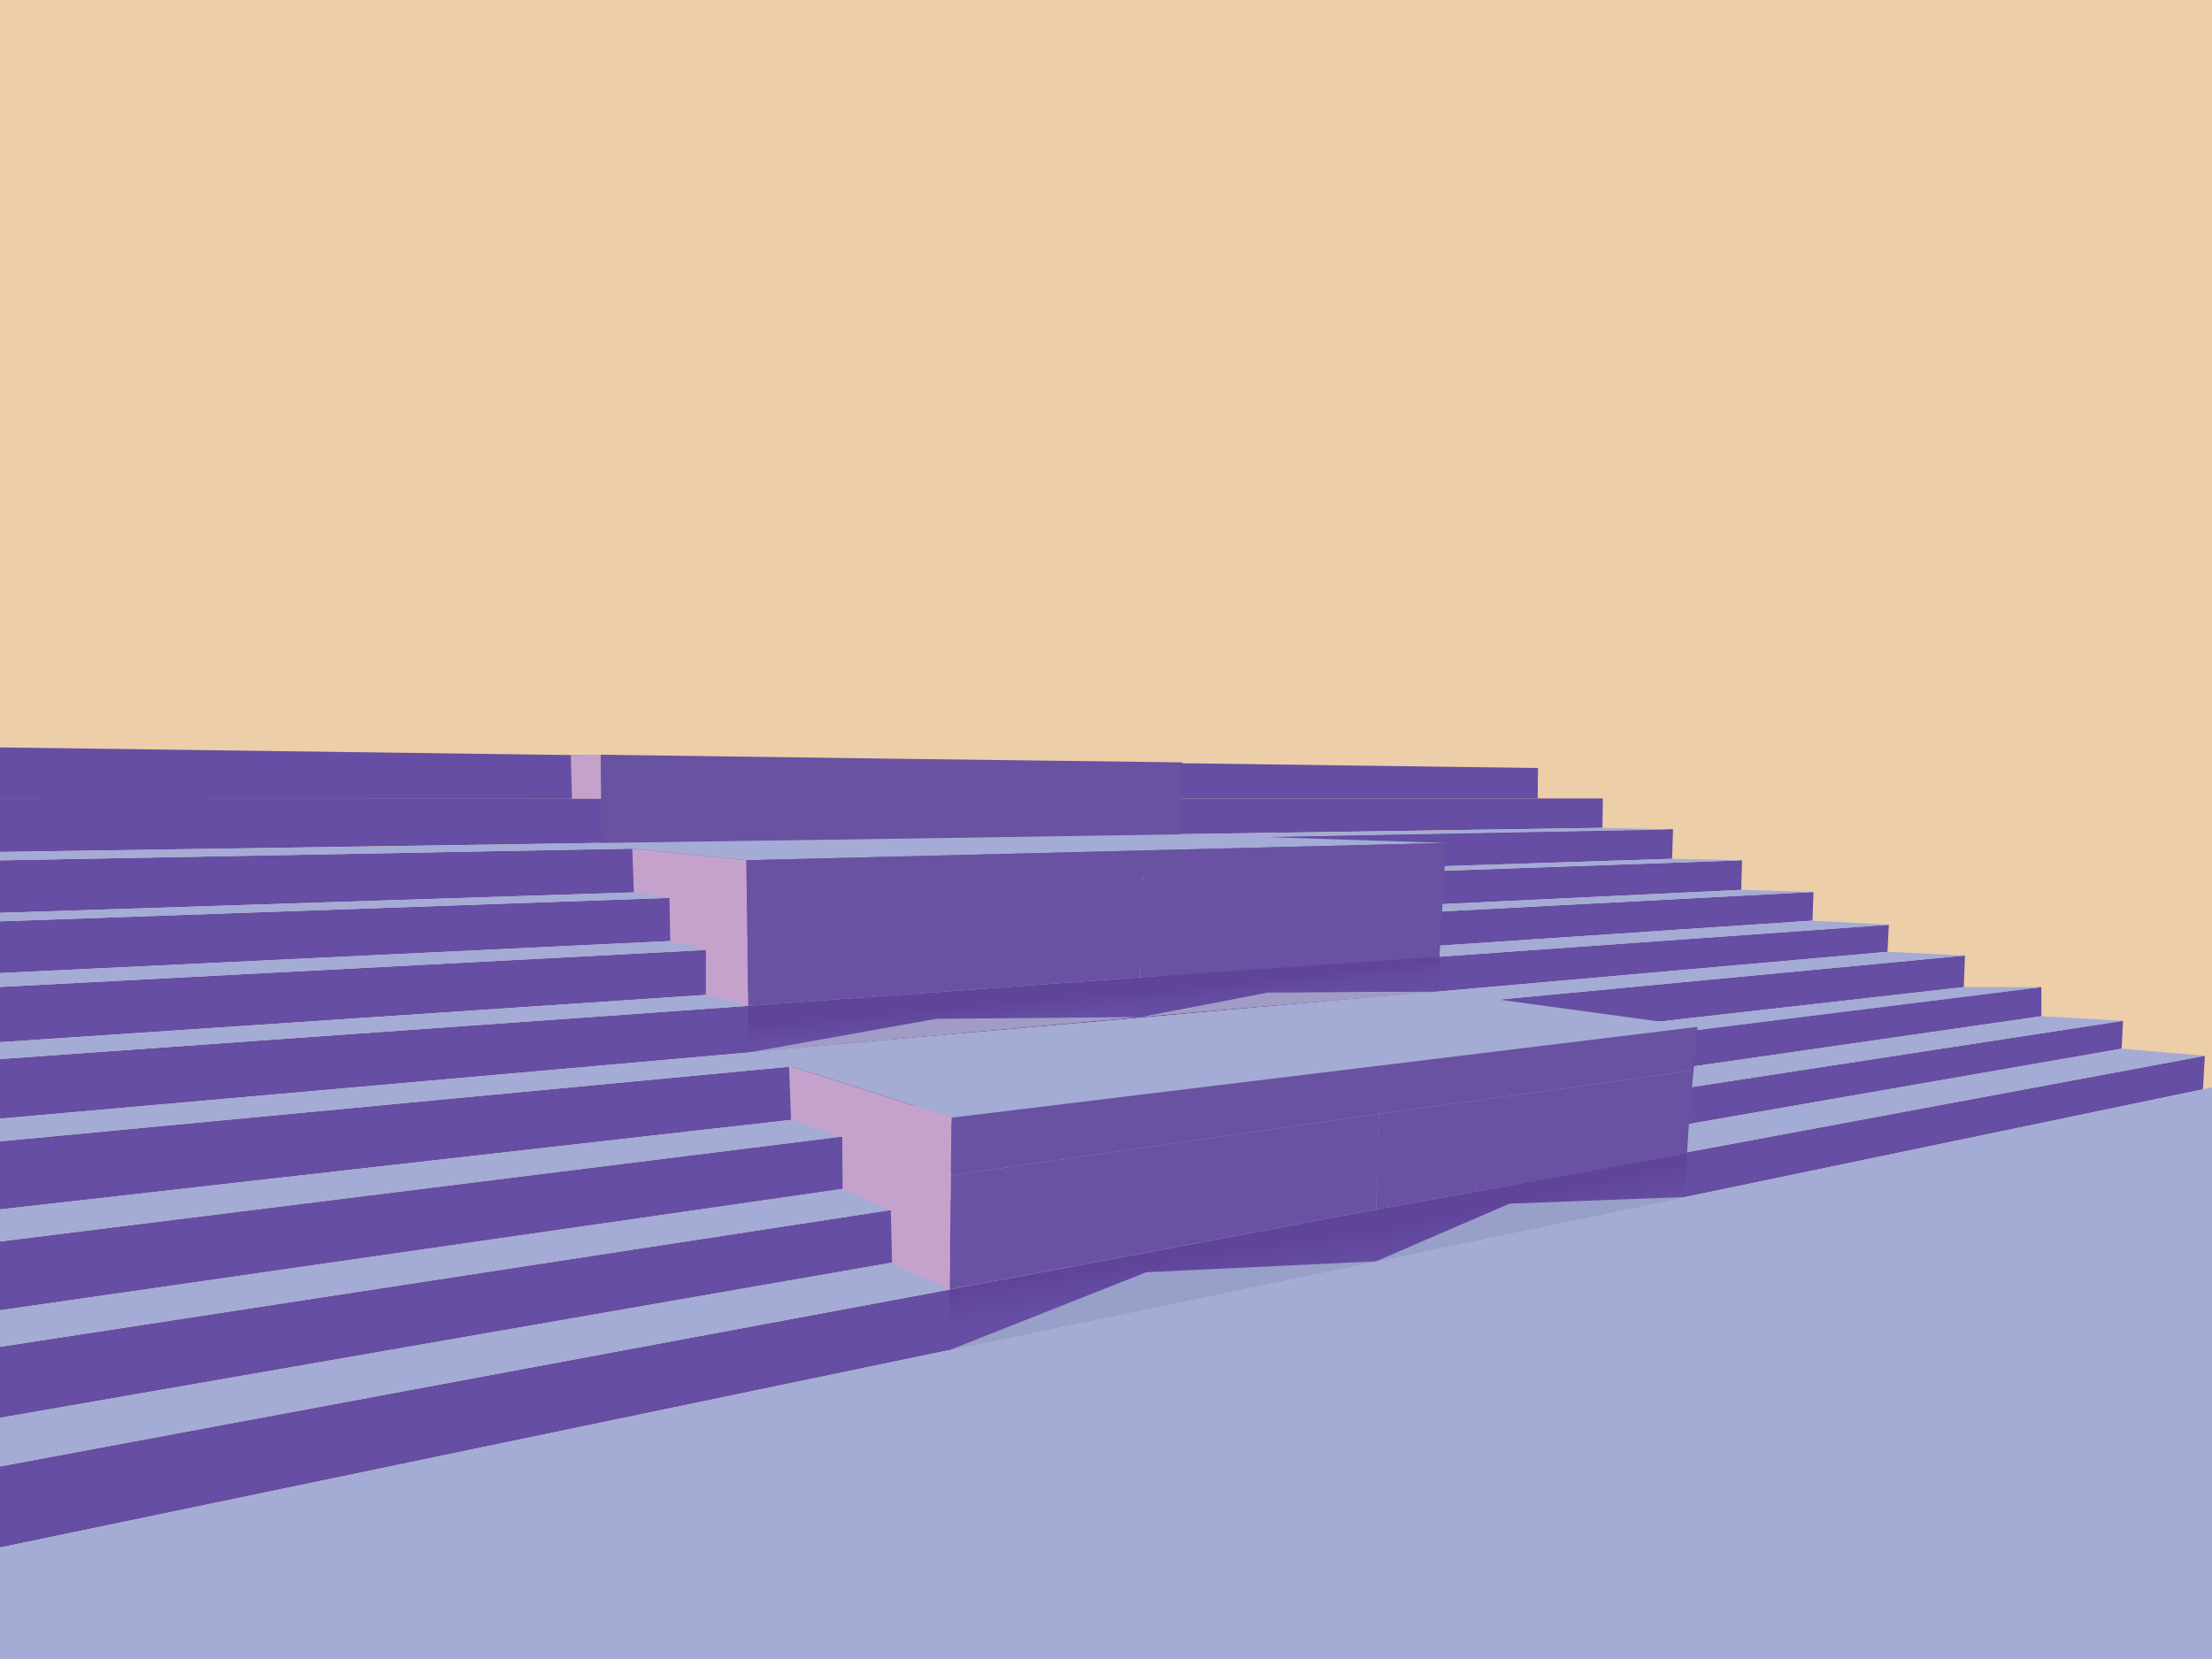
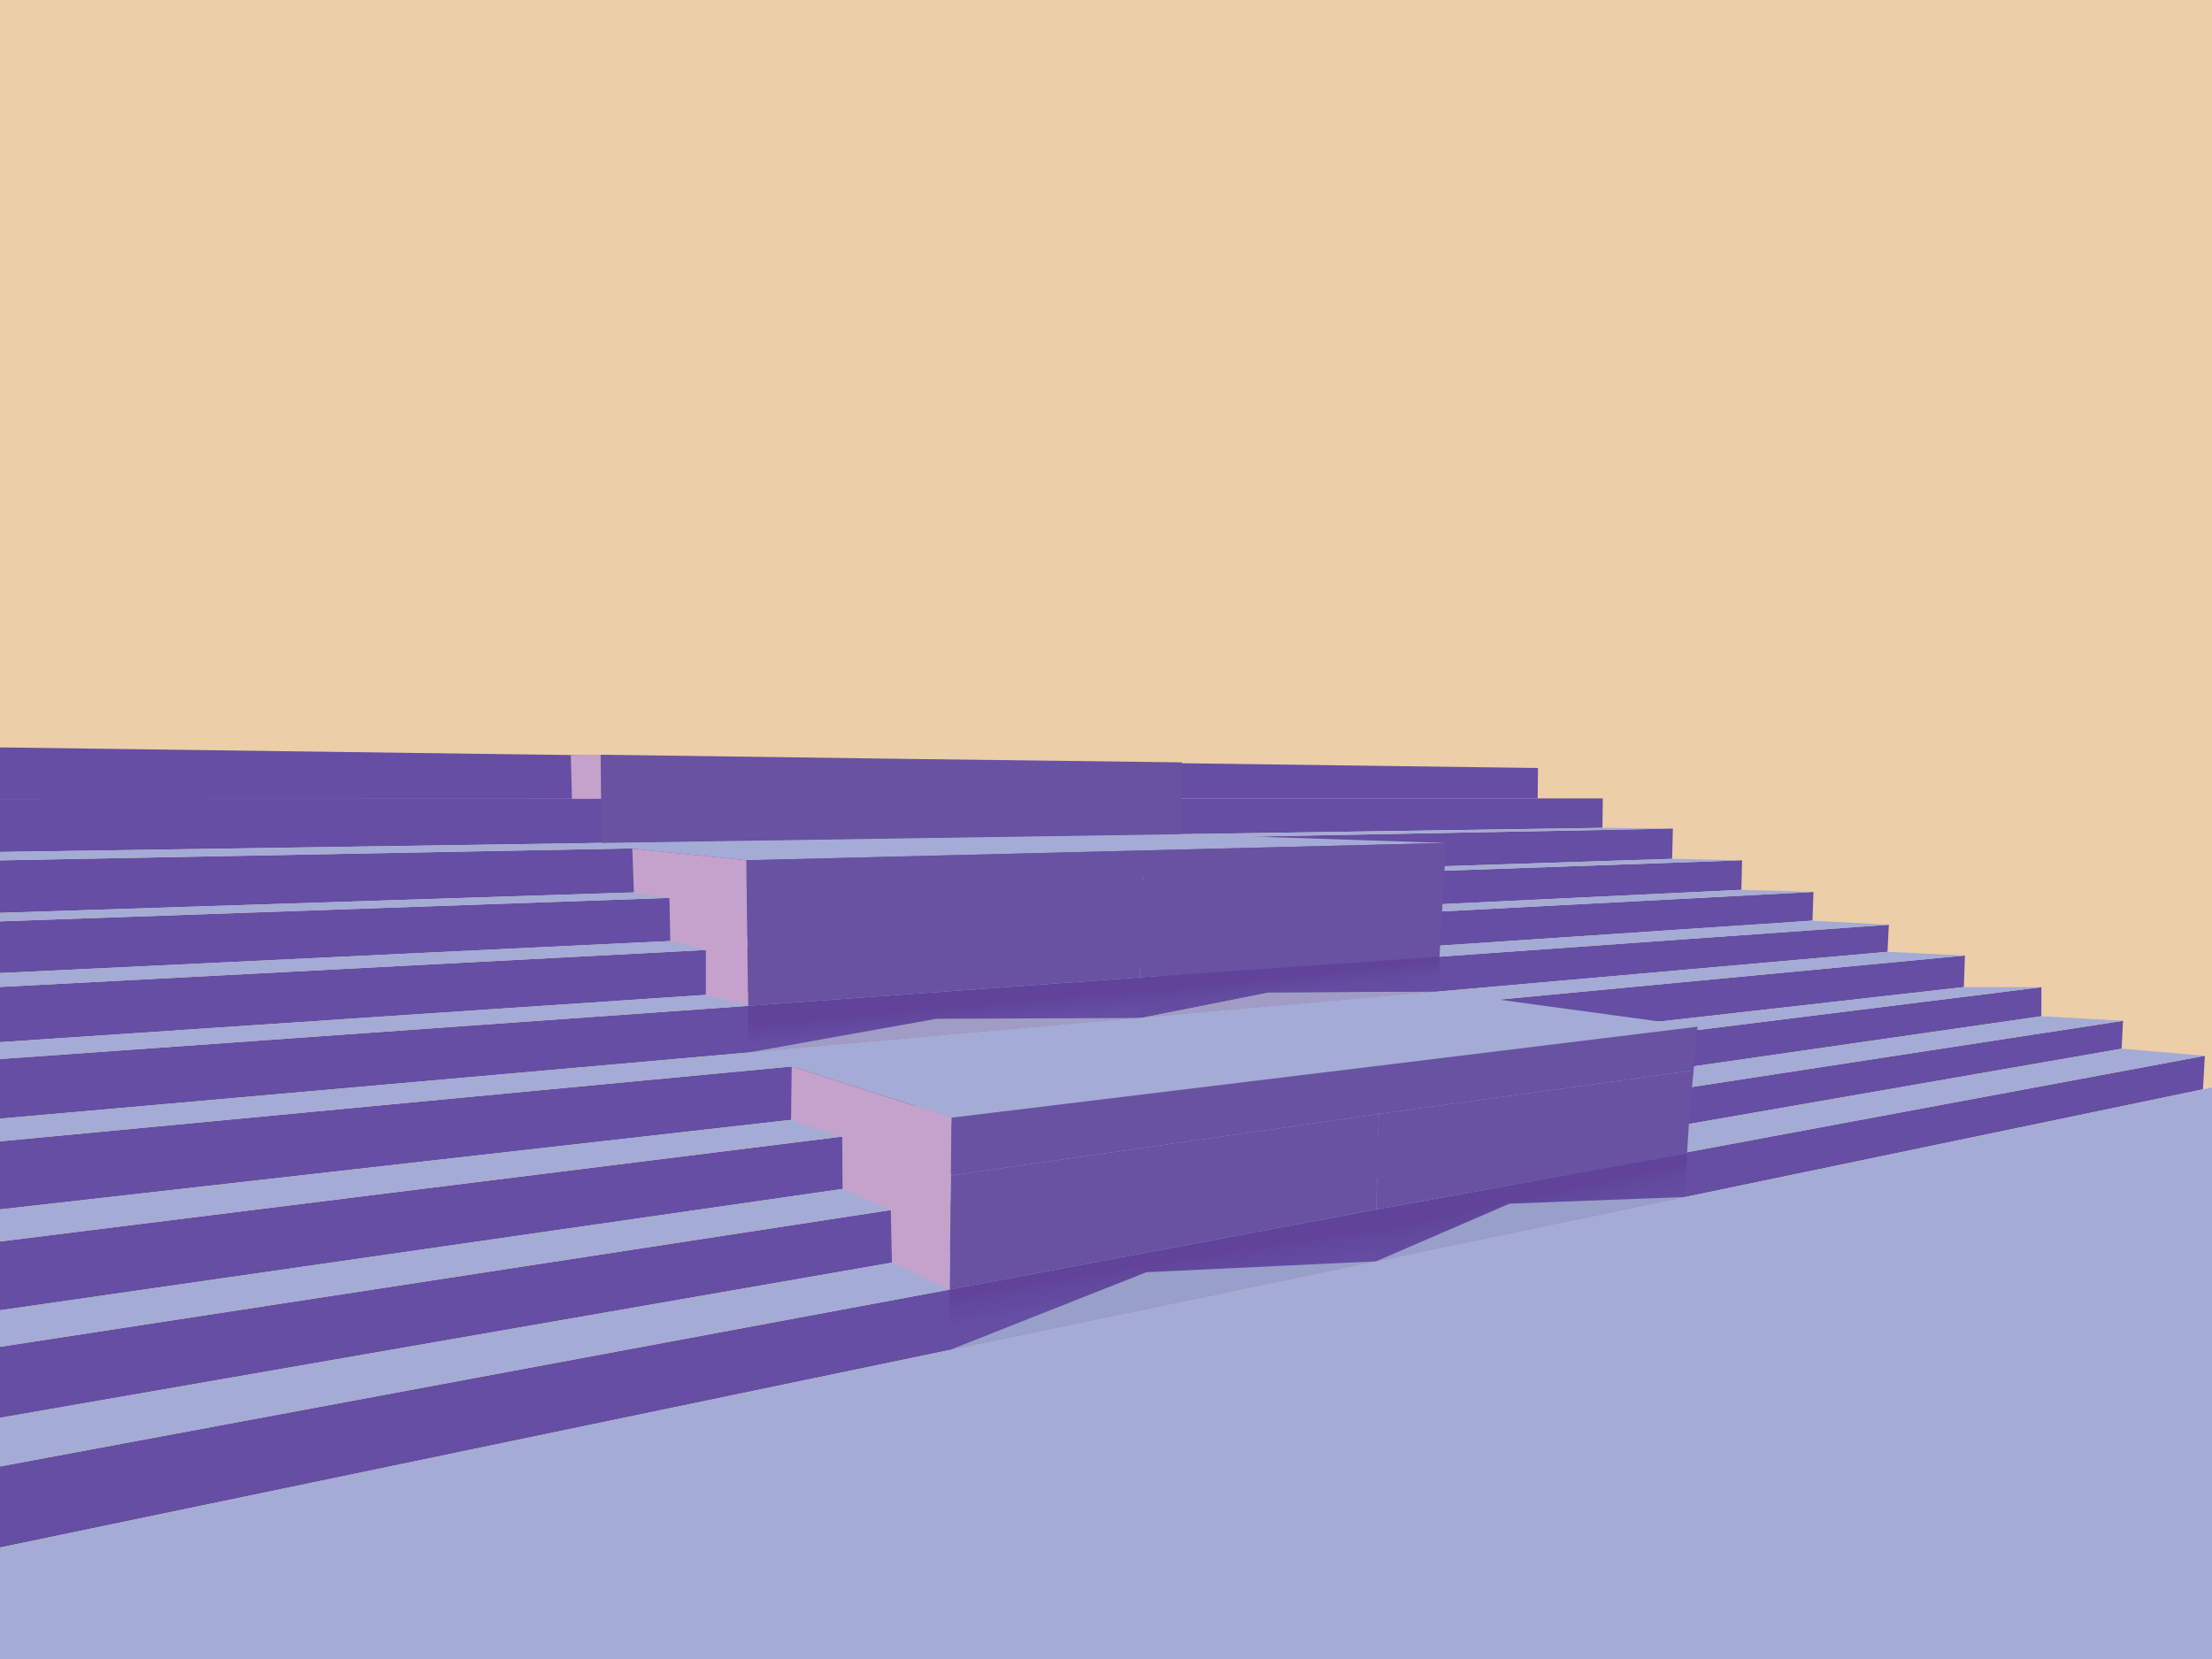
<svg xmlns="http://www.w3.org/2000/svg" id="stairs" viewBox="0 0 2048 1536">
  <defs>
    <style>.cls-1{fill:#6952a1;}.cls-1,.cls-2,.cls-3,.cls-4,.cls-5,.cls-6,.cls-7,.cls-8,.cls-9,.cls-10,.cls-11,.cls-12{stroke-width:0px;}.cls-2{fill:url(#linear-gradient);}.cls-3{fill:#989fc9;}.cls-4{fill:#a4abd5;}.cls-5{fill:#eccea8;}.cls-6{fill:url(#linear-gradient-2);}.cls-7{fill:#654ea3;}.cls-8{fill:url(#linear-gradient-3);}.cls-9{fill:#a09cc5;}.cls-10{fill:#a4abd5;}.cls-11{fill:#c5a2cc;}.cls-12{fill:url(#linear-gradient-4);}</style>
-     <linearGradient id="linear-gradient" x1="875.3" y1="952.95" x2="873.45" y2="932.4" gradientUnits="userSpaceOnUse">
+     <linearGradient id="linear-gradient" x1="875.36" y1="953.56" x2="873.47" y2="932.68" gradientUnits="userSpaceOnUse">
      <stop offset=".1" stop-color="#654ea3" />
      <stop offset="1" stop-color="#60449a" />
    </linearGradient>
-     <linearGradient id="linear-gradient-2" x1="1078.42" y1="1196.5" x2="1074" y2="1167.39" gradientUnits="userSpaceOnUse">
+     <linearGradient id="linear-gradient-2" x1="1078.54" y1="1196.48" x2="1073.81" y2="1167.42" gradientUnits="userSpaceOnUse">
      <stop offset="0" stop-color="#654ea3" />
-       <stop offset=".72" stop-color="#61479d" />
+       <stop offset=".8" stop-color="#61469c" />
      <stop offset="1" stop-color="#60449a" />
    </linearGradient>
    <linearGradient id="linear-gradient-3" x1="1422.92" y1="1140" x2="1415.77" y2="1107.85" gradientUnits="userSpaceOnUse">
      <stop offset="0" stop-color="#654ea3" />
      <stop offset=".66" stop-color="#62499e" />
      <stop offset="1" stop-color="#60449a" />
    </linearGradient>
-     <linearGradient id="linear-gradient-4" x1="1196.17" y1="932.02" x2="1193.17" y2="904.18" gradientUnits="userSpaceOnUse">
+     <linearGradient id="linear-gradient-4" x1="1196.12" y1="932.03" x2="1193.13" y2="904.19" gradientUnits="userSpaceOnUse">
      <stop offset="0" stop-color="#654ea3" />
      <stop offset=".63" stop-color="#634ba0" />
      <stop offset="1" stop-color="#60449a" />
    </linearGradient>
  </defs>
  <g id="stairs-2">
    <g id="bg">
      <rect class="cls-5" width="2048" height="1536" />
    </g>
    <g id="base">
      <polygon class="cls-7" points="2039.65 1008.56 .01 1432.78 .01 1357.71 2041.37 977.52 2039.65 1008.56" />
      <polygon class="cls-7" points="1964.35 970.95 .01 1312.69 .01 1246.96 1965.61 945.12 1964.35 970.95" />
-       <polygon class="cls-7" points="1890 940.89 .01 1213.13 .01 1149.44 1890 913.78 1890 940.89" />
+       <polygon class="cls-7" points="1890 940.89 .01 1213.13 .01 1149.44 1890.02 914 1890 940.89" />
      <polygon class="cls-7" points="1818.25 913.89 0 1119.75 .01 1056.72 1819.24 884.67 1818.25 913.89" />
      <polygon class="cls-7" points="1747.56 881.26 .01 1035.7 .01 980.52 1748.8 856.17 1747.56 881.26" />
      <polygon class="cls-7" points="1678.1 852.37 .01 964.92 .01 913.78 1679 825.8 1678.1 852.37" />
-       <polygon class="cls-7" points="1612.15 823.89 .01 900.91 .01 853.04 1612.91 796.5 1612.15 823.89" />
-       <polygon class="cls-7" points="1548.14 795.15 .01 845.18 .01 796.58 1548.99 767.61 1548.14 795.15" />
+       <polygon class="cls-7" points="1612.28 823.85 .01 900.91 .01 853.04 1612.91 796.5 1612.28 823.85" />
+       <polygon class="cls-7" points="1548.14 795.15 .01 845.18 .01 796.58 1548.86 767.16 1548.14 795.15" />
      <polygon class="cls-7" points="1483.6 766.46 .01 788.78 .01 739.78 1484 739.23 1483.6 766.46" />
      <polygon class="cls-7" points="1423.65 739.26 .01 739.78 .01 692 1423.99 711.08 1423.65 739.26" />
      <polygon class="cls-10" points="2041.37 977.52 .01 1357.71 .01 1312.69 1964.35 970.95 2041.37 977.52" />
      <polygon class="cls-10" points="1965.61 945.12 .01 1246.96 .01 1213.13 1890.02 940.89 1965.61 945.12" />
      <polygon class="cls-10" points="1890.02 914 .01 1149.44 0 1119.75 1818.25 913.89 1890.02 914" />
      <polygon class="cls-10" points="1819.24 884.67 .01 1056.72 .01 1035.7 1747.56 881.26 1819.24 884.67" />
-       <polygon class="cls-10" points="1749.02 856.17 .01 980.52 .01 964.92 1678.1 852.37 1749.02 856.17" />
+       <polygon class="cls-10" points="1748.8 856.17 .01 980.52 .01 964.92 1678.1 852.37 1748.8 856.17" />
      <polygon class="cls-10" points="1679 825.8 .01 913.78 .01 900.91 1612.28 823.85 1679 825.8" />
-       <polygon class="cls-10" points="1613.13 796.5 .01 853.04 .01 845.18 1547.72 795.06 1613.13 796.5" />
+       <polygon class="cls-10" points="1612.91 796.5 .01 853.04 .01 845.18 1548.14 795.15 1612.91 796.5" />
      <polygon class="cls-10" points="2048 1536 .01 1536 0 1432.78 2048 1006.82 2048 1536" />
-       <polygon class="cls-10" points="1548.79 767.95 .01 796.58 .01 788.78 1483.58 766.46 1548.79 767.95" />
+       <polygon class="cls-10" points="1548.86 767.16 .01 796.58 .01 788.78 1483.58 766.46 1548.86 767.16" />
    </g>
    <g id="extrudes">
-       <polygon class="cls-2" points="1055.29 941.63 866.85 943.28 692.6 974.49 692.6 931.26 1055.61 904.91 1055.29 941.63" />
+       <polygon class="cls-2" points="1055.29 942.44 866.85 943.28 692.6 974.49 692.6 931.26 1055.61 904.91 1055.29 942.44" />
      <polygon class="cls-6" points="1274.05 1167.79 1061.42 1177.88 879.24 1249.91 879.24 1193.96 1274.05 1119.77 1274.05 1167.79" />
      <polygon class="cls-8" points="1560.46 1108.22 1397.6 1114.42 1274.05 1167.79 1274.05 1119.77 1561.95 1067.98 1560.46 1108.22" />
      <polygon class="cls-3" points="879.24 1249.91 1061.42 1177.88 1274.05 1167.79 879.24 1249.91" />
-       <polygon class="cls-9" points="692.6 974.49 866.85 943.28 1055.29 941.63 692.6 974.49" />
-       <polygon class="cls-9" points="1055.29 941.63 1174.22 918.81 1332.28 917.96 1055.29 941.63" />
-       <polygon class="cls-12" points="1332.28 917.96 1174.22 918.81 1055.29 941.63 1055.61 904.91 1332.8 883.01 1332.28 917.96" />
+       <polygon class="cls-9" points="692.6 974.49 866.85 943.28 1055.29 942.44 692.6 974.49" />
+       <polygon class="cls-9" points="1055.29 942.44 1174.22 918.81 1332.28 917.96 1055.29 942.44" />
+       <polygon class="cls-12" points="1332.28 917.96 1174.22 918.81 1055.29 942.44 1055.61 904.91 1332.8 883.01 1332.28 917.96" />
      <polygon class="cls-3" points="1274.05 1167.79 1397.6 1114.42 1560.46 1108.22 1274.05 1167.79" />
      <polygon class="cls-4" points="1571.72 950.57 880.9 1034.67 692.6 974.49 1332.28 917.96 1571.72 950.57" />
-       <polygon class="cls-4" points="1338.86 780.46 690.95 796.5 535.81 780.71 1093.57 772.44 1338.86 780.46" />
+       <polygon class="cls-4" points="1338.86 780.46 690.95 796.5 535.84 780.72 1093.57 772.33 1338.86 780.46" />
      <polygon class="cls-1" points="1276.57 1031.38 880.34 1088.34 880.9 1034.83 1279.85 986.32 1276.57 1031.38" />
      <polygon class="cls-1" points="1057.46 828.38 691.51 842.01 690.95 796.5 1058.7 787.4 1057.46 828.38" />
      <polygon class="cls-1" points="1056.41 867.26 692.07 887.46 691.51 842.01 1057.46 828.38 1056.41 867.26" />
      <polygon class="cls-1" points="1055.61 904.91 692.6 931.26 692.07 887.46 1056.41 867.26 1055.61 904.91" />
      <polygon class="cls-1" points="1336.83 815.37 1057.46 828.38 1058.7 787.4 1338.86 780.46 1336.83 815.37" />
      <polygon class="cls-1" points="1334.84 849.22 1056.41 867.26 1057.46 828.38 1336.83 815.37 1334.84 849.22" />
      <polygon class="cls-1" points="1332.8 885.76 1055.61 904.91 1056.41 867.26 1334.84 849.22 1332.8 885.76" />
      <polygon class="cls-1" points="1275.53 1076.66 879.79 1141.1 880.34 1088.34 1276.51 1031.39 1275.53 1076.66" />
-       <polygon class="cls-1" points="1568.05 991.06 1276.51 1031.39 1279.85 986.32 1571.72 950.73 1568.05 991.06" />
+       <polygon class="cls-1" points="1568.05 991.06 1276.51 1031.39 1279.85 986.32 1571.72 950.57 1568.05 991.06" />
      <polygon class="cls-1" points="1564.26 1031.39 1275.53 1076.66 1276.57 1031.38 1568.05 991.06 1564.26 1031.39" />
      <polygon class="cls-1" points="1561.95 1067.98 1274.05 1119.77 1275.53 1076.66 1564.26 1031.39 1561.95 1067.98" />
-       <polygon class="cls-1" points="1274.05 1119.77 879.24 1193.77 879.79 1141.1 1275.53 1076.66 1274.05 1119.77" />
-       <polygon class="cls-11" points="879.2 1194.46 825.93 1169.35 824.76 1120.81 780.12 1101.22 779.8 1052.71 732.41 1036.97 730.52 986.77 880.9 1034.83 879.2 1194.46" />
-       <polygon class="cls-11" points="692.6 931.26 653.52 921.09 653.55 879.54 620.59 871.27 619.8 831.3 586.9 826.11 585.42 785.76 690.95 796.5 692.6 931.26" />
-       <polygon class="cls-1" points="839.2 776.4 556.89 780.4 556.13 698.77 840.84 702.66 839.2 776.4" />
-       <polygon class="cls-1" points="1093.57 772.44 839.2 776.4 840.84 702.66 1094.37 705.85 1093.57 772.44" />
+       <polygon class="cls-1" points="1274.05 1119.77 879.24 1193.96 879.79 1141.1 1275.53 1076.66 1274.05 1119.77" />
+       <polygon class="cls-11" points="879.24 1193.96 825.8 1169.03 824.75 1120.31 780.12 1100.76 779.8 1052.71 732.41 1036.82 732.99 987.4 880.9 1034.83 879.24 1193.96" />
+       <polygon class="cls-11" points="692.6 931.26 653.52 921.09 653.55 879.54 620.59 871.27 619.8 831.3 586.91 826.21 585.42 785.76 690.95 796.5 692.6 931.26" />
+       <polygon class="cls-1" points="839.2 776.15 556.89 780.4 556.13 698.77 840.84 702.66 839.2 776.15" />
+       <polygon class="cls-1" points="1093.57 772.33 839.2 776.15 840.84 702.66 1094.37 705.85 1093.57 772.33" />
      <polygon class="cls-11" points="556.51 739.58 529.57 739.59 528.48 699.08 556.13 698.77 556.51 739.58" />
    </g>
  </g>
</svg>
